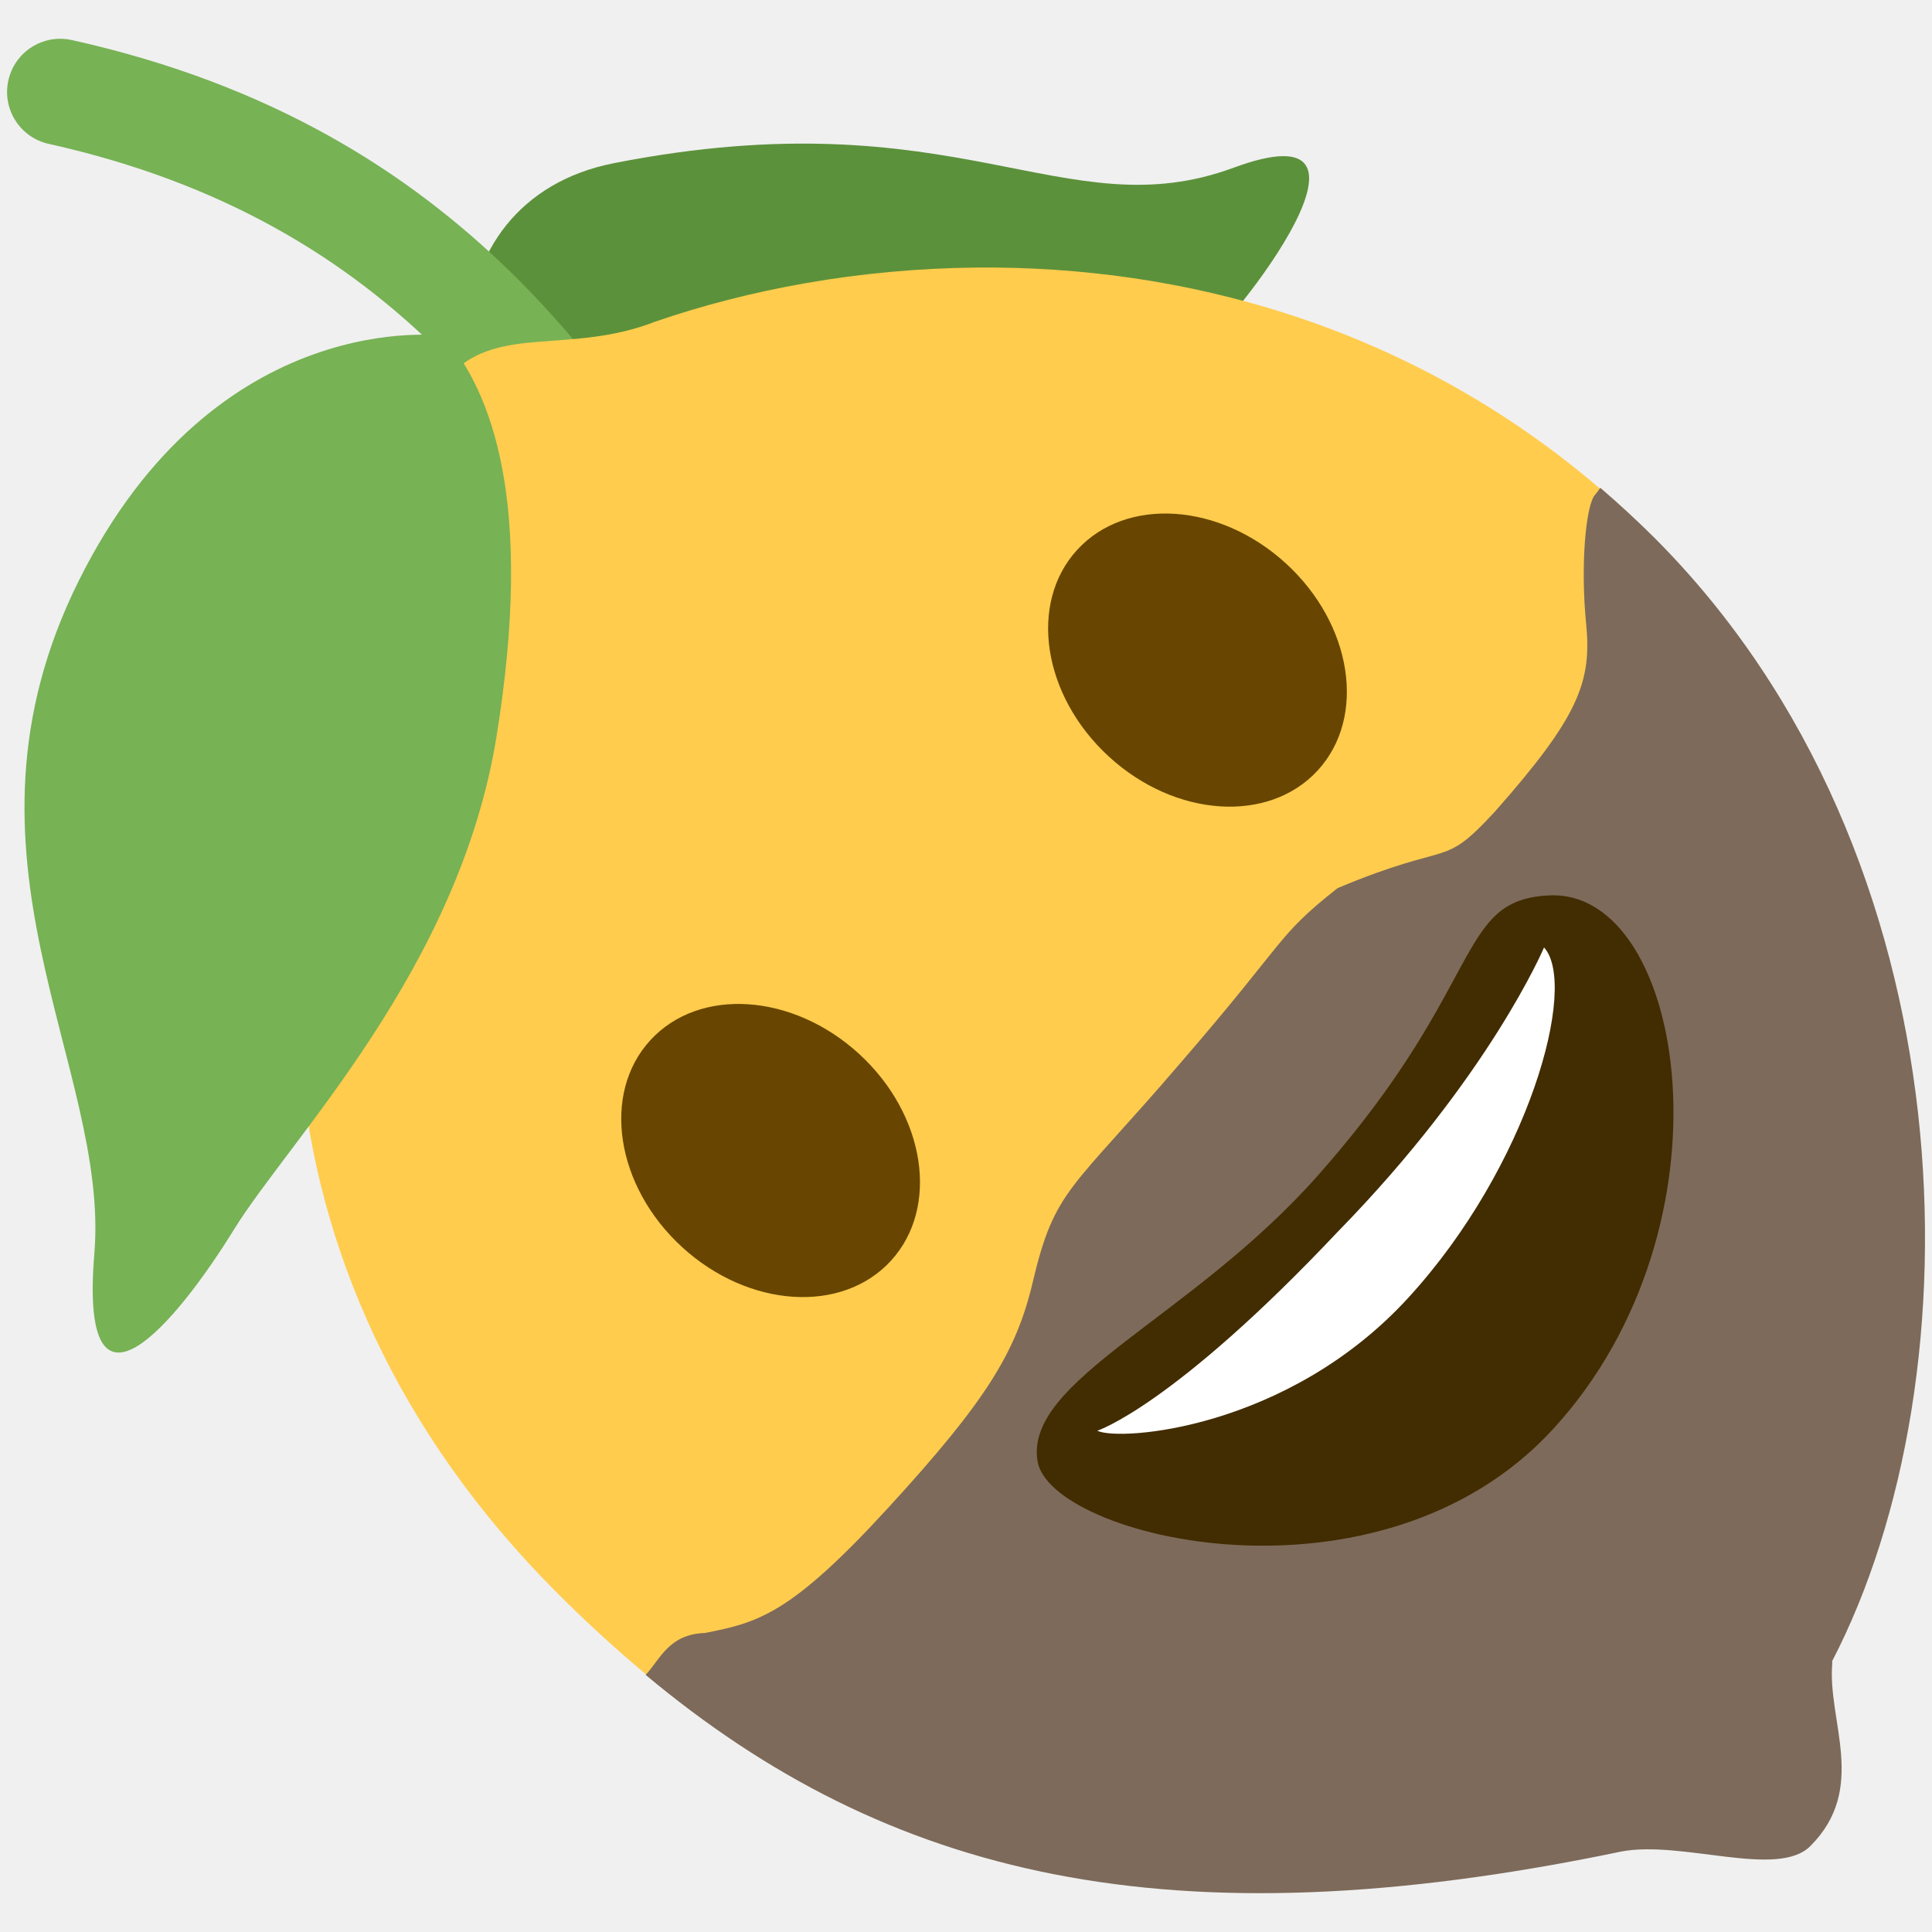
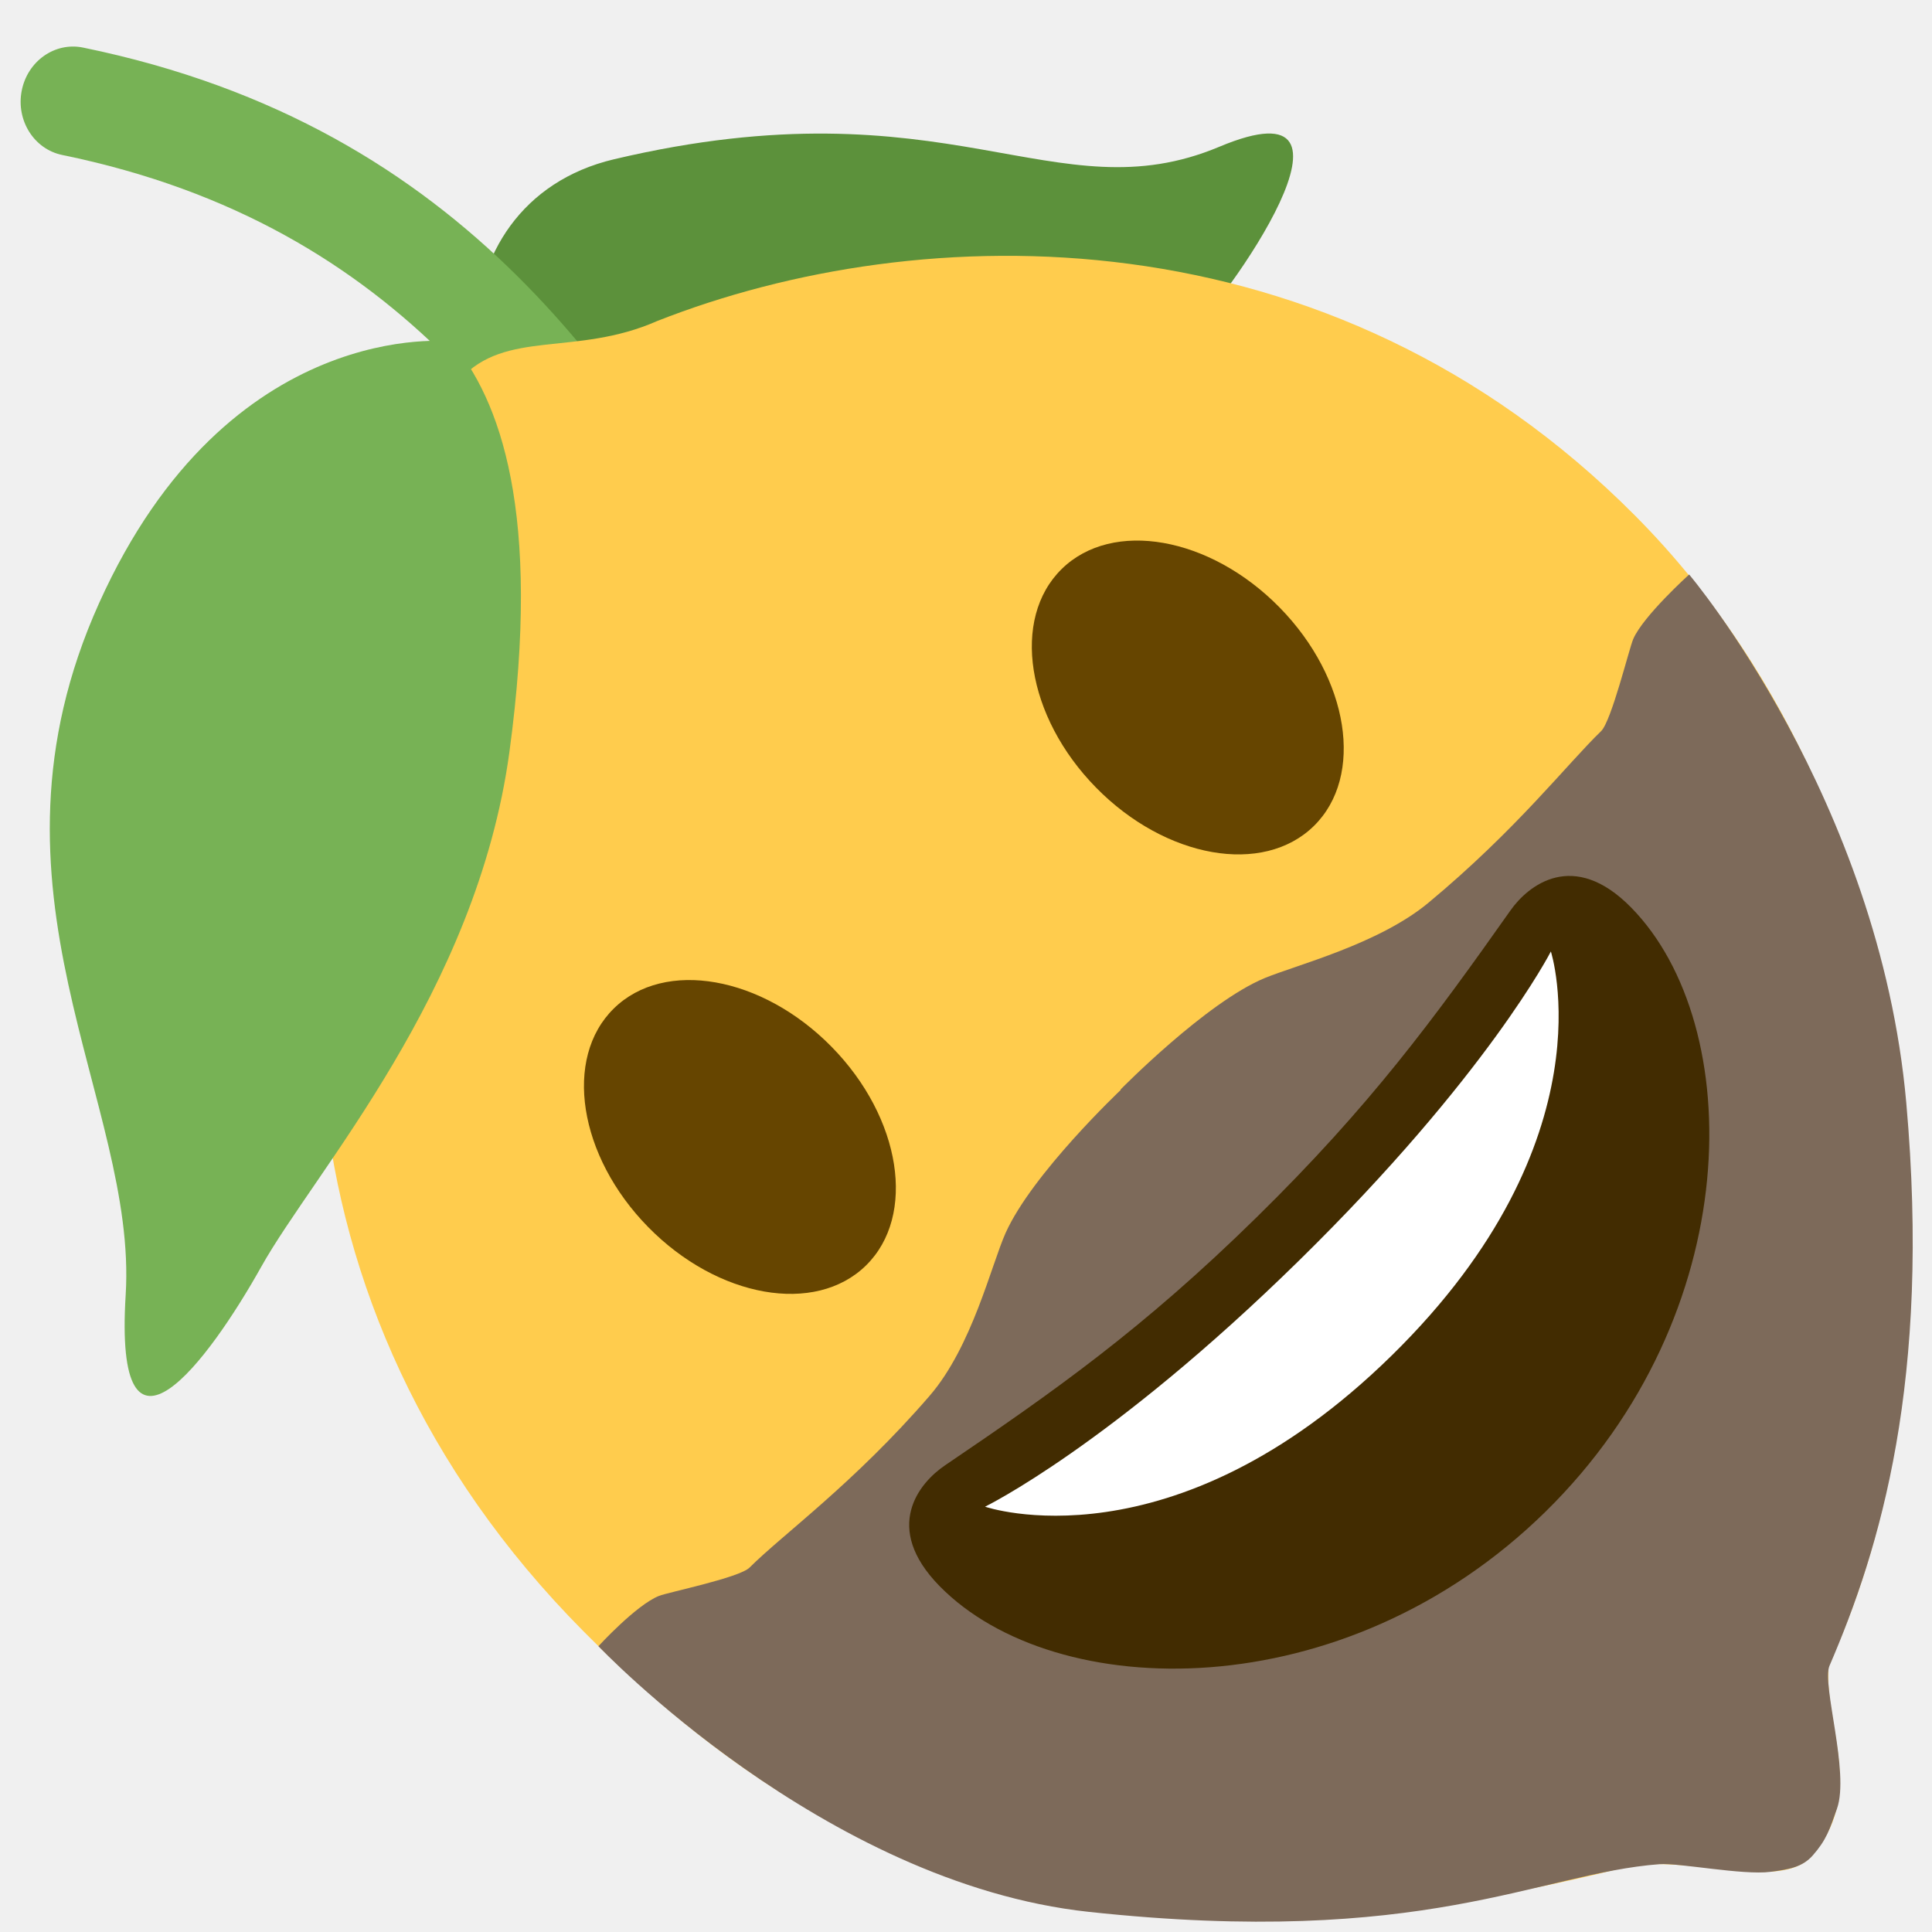
- <svg xmlns="http://www.w3.org/2000/svg" width="256" height="256" viewBox="0 0 67.733 67.733" version="1.1" id="svg8">
-   <defs id="defs2" />
-   <g id="layer1" style="display:inline" transform="translate(0,-229.2667)">
-     <g id="g4603-2" transform="matrix(1.864954,0,0,1.864937,0.2479451,228.7554)" style="display:inline">
-       <path id="path4583-6" d="m 11.405,3.342 c 6.48,-1.275 8.453,1.265 11.655,0.084 3.202,-1.181 0.093,2.82 -0.745,3.508 -0.84,0.688 -8.141,4.809 -11.307,3.298 -3.166,-1.511 -3.182,-6.186 0.397,-6.89 z" style="display:inline;fill:#5c913b" />
-       <path id="path4585-1" d="m 15.001,16.003 c -0.304,0 -0.605,-0.138 -0.801,-0.4 -0.687,-0.916 -1.308,-1.955 -1.965,-3.056 C 9.967,8.752 7.396,4.449 0.783,2.979 c -0.539,-0.12 -0.879,-0.654 -0.759,-1.193 0.12,-0.54 0.654,-0.878 1.193,-0.759 7.454,1.656 10.382,6.557 12.735,10.495 0.63,1.054 1.224,2.049 1.848,2.881 0.332,0.442 0.242,1.069 -0.2,1.4 -0.18,0.135 -0.39,0.2 -0.599,0.2 z" style="display:inline;fill:#77b255" />
-       <path style="display:inline;fill:#ffcc4d;stroke-width:1" d="m 18.222,5.304 c -2.211,0.021 -4.29,0.414 -6.038,1.017 -1.579,0.614 -2.917,0.066 -3.815,0.965 -0.881,0.881 -0.351,2.719 -0.714,3.819 -3.169,5.202 -3.405,13.025 2.688,19.117 0.548,0.548 1.102,1.056 1.668,1.528 0.621,0.338 0.945,-0.095 1.591,-0.293 1,-0.197 1.605,-0.345 3.444,-2.352 1.838,-2.006 2.407,-2.925 2.718,-4.246 0.415,-1.762 0.719,-1.717 2.766,-4.107 2.037,-2.351 1.795,-2.376 2.963,-3.298 2.193,-0.92 1.94,-0.335 2.963,-1.444 1.573,-1.781 1.819,-2.434 1.71,-3.53 -0.109,-1.096 -0.006,-2.231 0.169,-2.422 C 30.356,10.037 30.195,9.694 29.946,9.461 26.337,6.371 22.077,5.267 18.222,5.304 Z" id="path4587-8" />
-       <path id="path4589-7" d="m 8.208,6.586 c 0,0 -4.27,-0.59 -6.857,4.599 -2.587,5.188 0.582,9.125 0.29,12.653 -0.293,3.53 1.566,1.265 2.621,-0.445 1.055,-1.71 4.23,-4.895 4.938,-9.269 0.707,-4.376 -0.07,-6.458 -0.992,-7.538 z" style="display:inline;fill:#77b255" />
-       <path style="display:inline;fill:#7d6a5a;fill-opacity:1;stroke-width:1" d="m 29.95,9.444 c -0.036,0.055 -0.076,0.107 -0.097,0.13 -0.175,0.191 -0.278,1.327 -0.169,2.423 0.109,1.096 -0.138,1.749 -1.71,3.529 -1.023,1.109 -0.77,0.524 -2.963,1.444 -1.168,0.922 -0.926,0.946 -2.963,3.298 -2.047,2.39 -2.352,2.345 -2.766,4.106 -0.311,1.321 -0.88,2.24 -2.719,4.246 -1.838,2.006 -2.443,2.155 -3.443,2.352 -0.685,0.024 -0.839,0.493 -1.116,0.788 4.553,3.8 9.842,5.092 18.33,3.323 0.002,-0.002 0.005,-9.94e-4 0.008,-0.002 1.148,-0.218 2.941,0.514 3.557,-0.103 1.085,-1.085 0.318,-2.349 0.412,-3.432 0.002,-0.017 -0.003,-0.028 -0.003,-0.043 2.774,-5.335 2.647,-15.131 -3.346,-21.125 C 30.63,10.048 30.293,9.738 29.95,9.444 Z" id="path4587-9-9" />
+ <svg xmlns="http://www.w3.org/2000/svg" width="100%" height="100%" viewBox="0 0 255 255" version="1.1" xml:space="preserve" style="fill-rule:evenodd;clip-rule:evenodd;stroke-linejoin:round;stroke-miterlimit:2;">
+   <g transform="matrix(1,0,0,1,-582,-3.33333)">
+     <g id="lemoncette">
+         </g>
+     <g id="lemon_final" transform="matrix(1.08665,0,0,1.01459,280.279,4.35233)">
+       <rect x="277.662" y="-1.004" width="234.667" height="251.333" style="fill:none;" />
+       <g transform="matrix(0.144962,-1.08115,0.973837,0.149779,249.767,240.775)">
+         <g transform="matrix(0.149271,0.896737,-0.912882,0.151959,225.357,-3.03644)">
+           <g transform="matrix(7.04762,0,0,7.04762,0.500558,1.45139)">
+             <path d="M11.405,3.339C17.885,2.064 19.858,4.604 23.06,3.423C26.262,2.242 23.153,6.243 22.315,6.931C21.475,7.619 14.174,11.74 11.008,10.229C7.842,8.718 7.826,4.043 11.405,3.339Z" style="fill:rgb(92,145,59);fill-rule:nonzero;" />
+           </g>
+           <g transform="matrix(7.04762,0,0,7.04762,0.500558,1.45139)">
+             <path d="M15.001,16C14.697,16 14.396,15.862 14.2,15.6C13.513,14.684 12.892,13.645 12.235,12.544C9.967,8.749 7.396,4.446 0.783,2.976C0.244,2.856 -0.096,2.322 0.024,1.783C0.144,1.243 0.678,0.905 1.217,1.024C8.671,2.68 11.599,7.581 13.952,11.519C14.582,12.573 15.176,13.568 15.8,14.4C16.132,14.842 16.042,15.469 15.6,15.8C15.42,15.935 15.21,16 15.001,16Z" style="fill:rgb(119,178,85);fill-rule:nonzero;" />
+           </g>
+           <g transform="matrix(7.04762,0,0,7.04762,0.500558,1.45139)">
+             <path d="M34.3,31.534C34.302,31.517 34.297,31.506 34.297,31.491C37.071,26.156 36.944,16.378 30.951,10.384C25.15,4.584 17.271,4.563 12.184,6.317C10.605,6.931 9.267,6.383 8.369,7.282C7.488,8.163 8.018,10.001 7.655,11.101C4.486,16.303 4.25,24.126 10.343,30.218C15.305,35.18 20.781,37.06 30.323,35.071C30.325,35.069 30.328,35.07 30.331,35.069C31.479,34.851 33.281,35.592 33.897,34.975C34.982,33.89 34.206,32.617 34.3,31.534Z" style="fill:rgb(255,204,77);fill-rule:nonzero;" />
+           </g>
+           <g transform="matrix(7.04762,0,0,7.04762,0.500558,1.45139)">
+             <path d="M8.208,6.583C8.208,6.583 3.938,5.993 1.351,11.182C-1.236,16.37 1.933,20.307 1.641,23.835C1.348,27.365 3.207,25.1 4.262,23.39C5.317,21.68 8.492,18.495 9.2,14.121C9.907,9.745 9.13,7.663 8.208,6.583Z" style="fill:rgb(119,178,85);fill-rule:nonzero;" />
+           </g>
+         </g>
+         <g transform="matrix(0.825348,0.653224,-0.653224,0.825348,94.7371,-41.1212)">
+           <path d="M127.565,132.475L127.565,132.425C127.565,132.425 141.578,132.155 148.424,134.911C152.101,136.391 160.692,141.337 168.096,141.956C181.248,143.055 190.616,141.736 196.016,141.781C197.666,141.794 204.786,137.236 205.876,136.78C208.507,135.679 215.615,135.981 215.615,135.981C215.615,135.981 214.282,169.983 193.065,197.211C173.627,222.157 156.37,231.865 142.937,237.483C140.844,238.359 136.4,247.933 132.515,249.883C130.256,251.017 129.199,251.609 126.834,251.785C125.086,251.915 123.775,251.046 121.968,249.701C119.356,247.757 114.925,241.523 113.177,240.081C102.198,231.021 86.769,227.944 61.165,197.761C40.892,173.862 40.234,136.075 40.234,136.075C40.234,136.075 46.624,135.729 49.255,136.83C50.345,137.286 57.465,141.844 59.115,141.831C64.515,141.786 74.524,143.341 87.676,142.242C95.08,141.623 103.03,136.441 106.706,134.961C113.55,132.206 127.554,132.475 127.565,132.475Z" style="fill:rgb(125,106,90);" />
+         </g>
+       </g>
+       <g transform="matrix(0.828718,-0.870925,0.762457,0.832221,-22.0427,369.161)">
+         <g transform="matrix(4.60728,0,0,4.60215,314.431,64.7038)">
+           <path d="M18,21C14.377,21 11.973,20.578 9,20C8.321,19.869 7,20 7,22C7,26 11.595,31 18,31C24.404,31 29,26 29,22C29,20 27.679,19.868 27,20C24.027,20.578 21.623,21 18,21Z" style="fill:rgb(66,44,1);fill-rule:nonzero;" />
+         </g>
+         <g transform="matrix(4.60728,0,0,4.9345,314.431,54.6157)">
+           <path d="M9,22C9,22 12,23 18,23C24,23 27,22 27,22C27,22 25,26 18,26C11,26 9,22 9,22Z" style="fill:white;fill-rule:nonzero;" />
+         </g>
+       </g>
+       <g transform="matrix(4.45916,-4.68627,4.37551,4.77586,254.954,138.664)">
+         <ellipse cx="12" cy="13.5" rx="2.5" ry="3.5" style="fill:rgb(102,69,0);" />
+       </g>
+       <g transform="matrix(4.45916,-4.68627,4.37551,4.77586,255.844,137.728)">
+         <ellipse cx="24" cy="13.5" rx="2.5" ry="3.5" style="fill:rgb(102,69,0);" />
+       </g>
    </g>
-     <ellipse style="display:inline;opacity:1;fill:#684601;fill-opacity:1;stroke:none;stroke-width:0.574;stroke-miterlimit:4;stroke-dasharray:1.149, 0.574;stroke-dashoffset:0;stroke-opacity:0.949;paint-order:normal" id="path4607" cx="-180.534" cy="202.046" rx="4.593" ry="5.721" transform="rotate(-47.50413)" />
-     <ellipse style="display:inline;opacity:1;fill:#684601;fill-opacity:1;stroke:none;stroke-width:0.574;stroke-miterlimit:4;stroke-dasharray:1.149, 0.574;stroke-dashoffset:0;stroke-opacity:0.949;paint-order:normal" id="path4607-3" cx="-157.747" cy="201.466" rx="4.593" ry="5.721" transform="rotate(-47.50413)" />
-     <path style="display:inline;fill:#422c01;fill-opacity:1;stroke:none;stroke-width:0.08px;stroke-linecap:butt;stroke-linejoin:miter;stroke-opacity:1" d="m 52.292,261.502 c -1.237,1.339 -1.868,4.208 -6.091,8.978 -4.441,5.015 -10.286,7.164 -9.827,10.01 0.434,2.692 11.989,5.521 18.085,-1.133 6.531,-7.129 4.653,-18.908 -0.133,-18.699 -0.96,0.042 -1.55,0.32 -2.034,0.844 z" id="path4634" />
-     <path style="display:inline;fill:#ffffff;stroke:none;stroke-width:0.073px;stroke-linecap:butt;stroke-linejoin:miter;stroke-opacity:1" d="m 38.469,279.425 c 0.754,0.382 6.666,-0.036 10.9,-4.656 4.234,-4.621 5.969,-10.952 4.763,-12.287 0,0 -1.906,4.526 -7.237,9.973 -5.763,6.111 -8.426,6.971 -8.426,6.971 z" id="path4638" />
  </g>
</svg>
